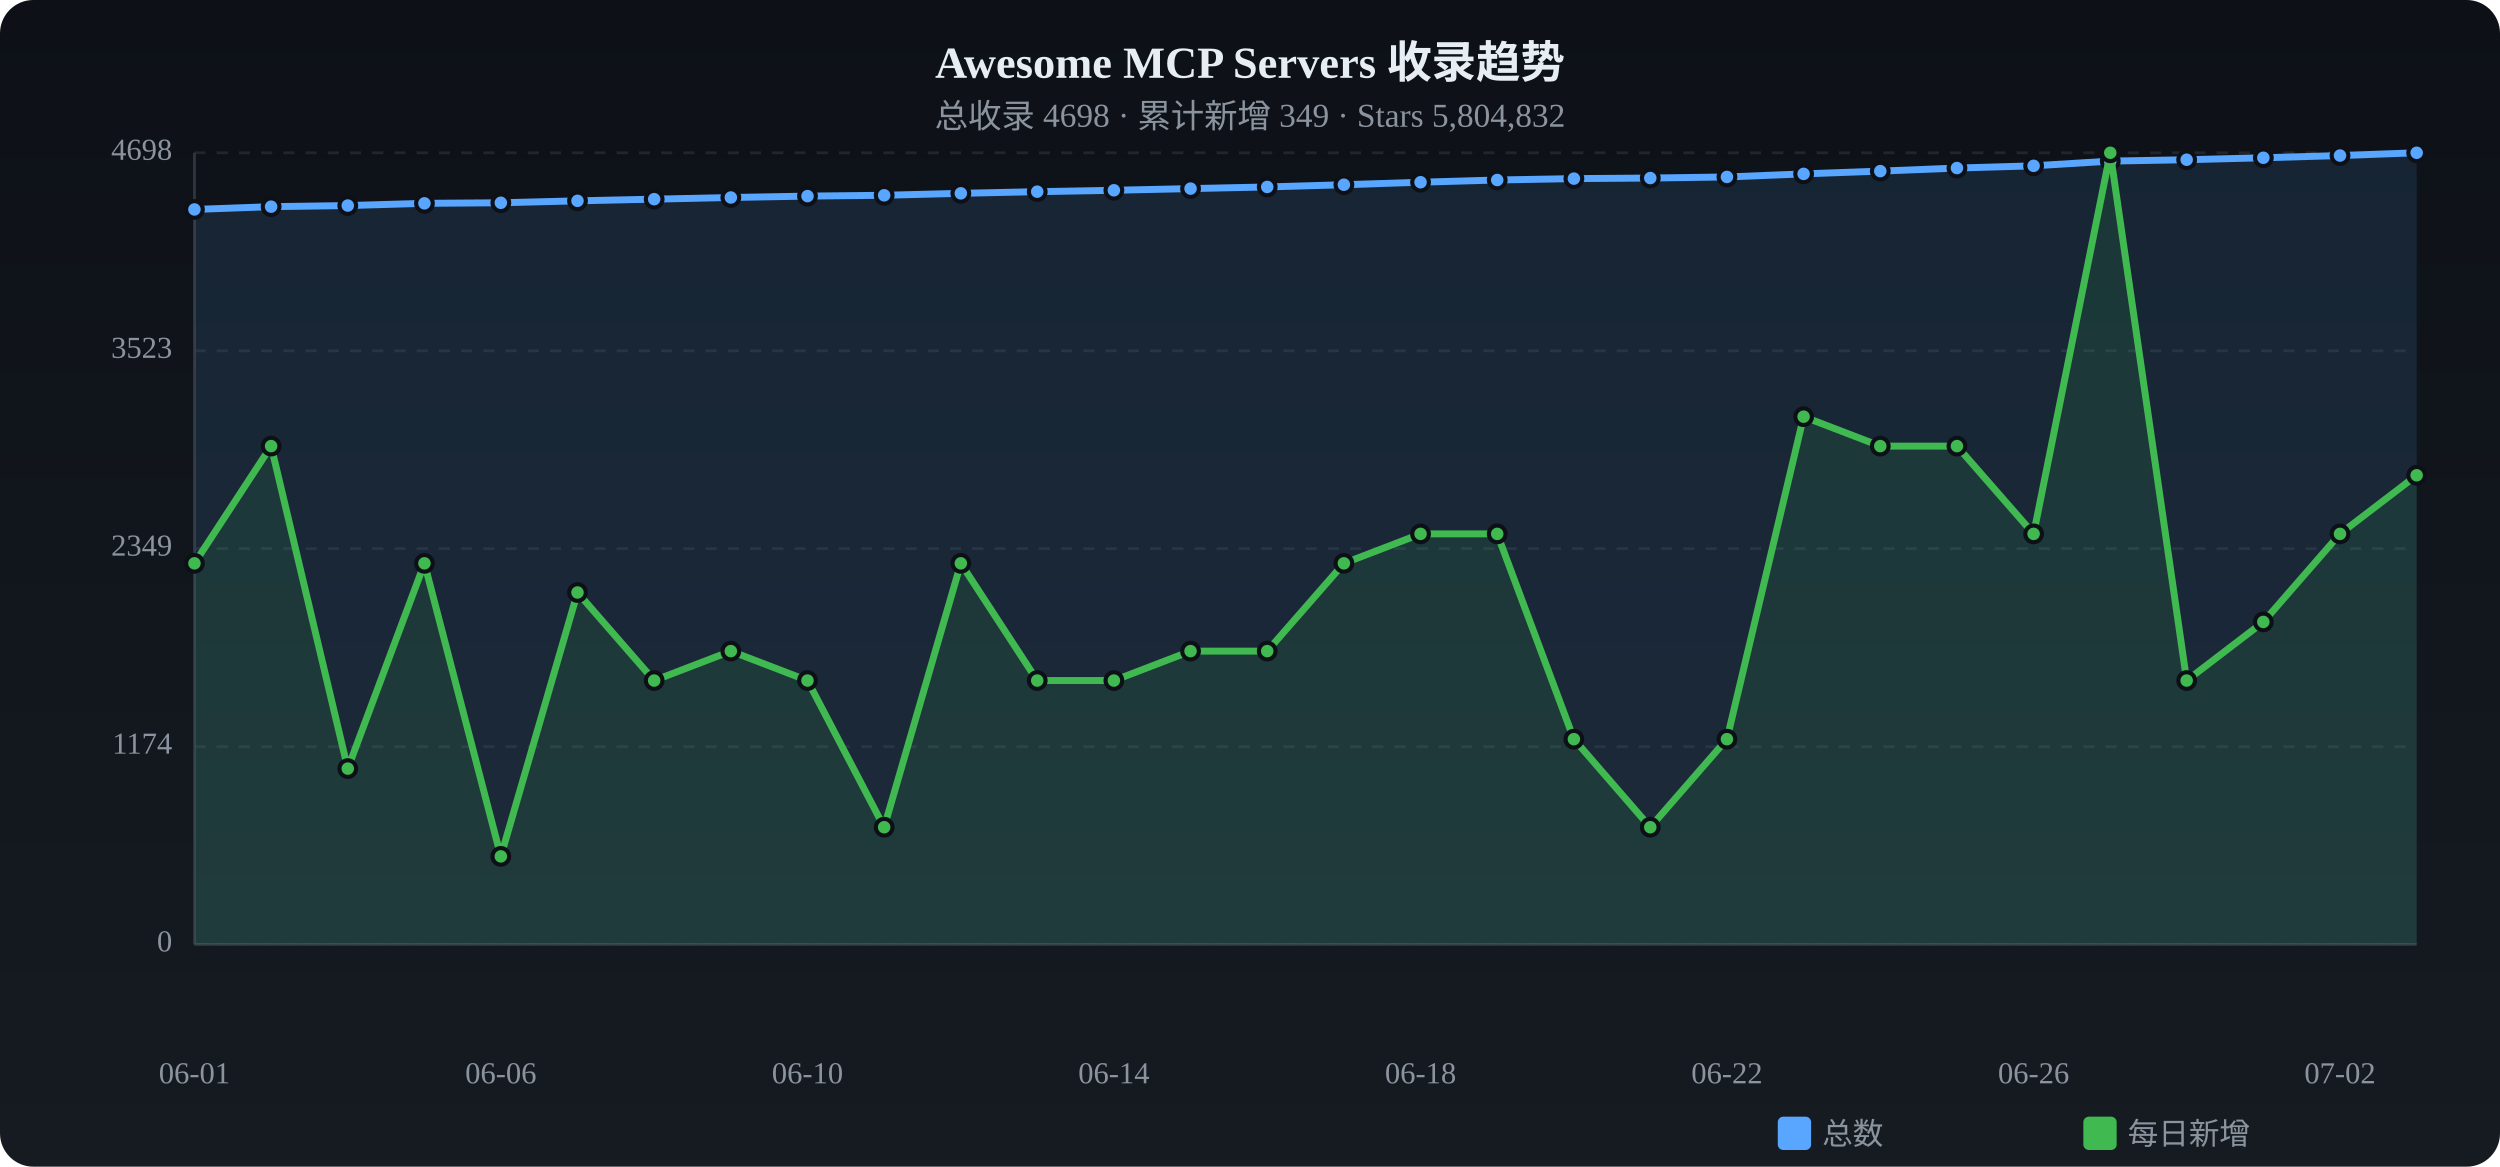
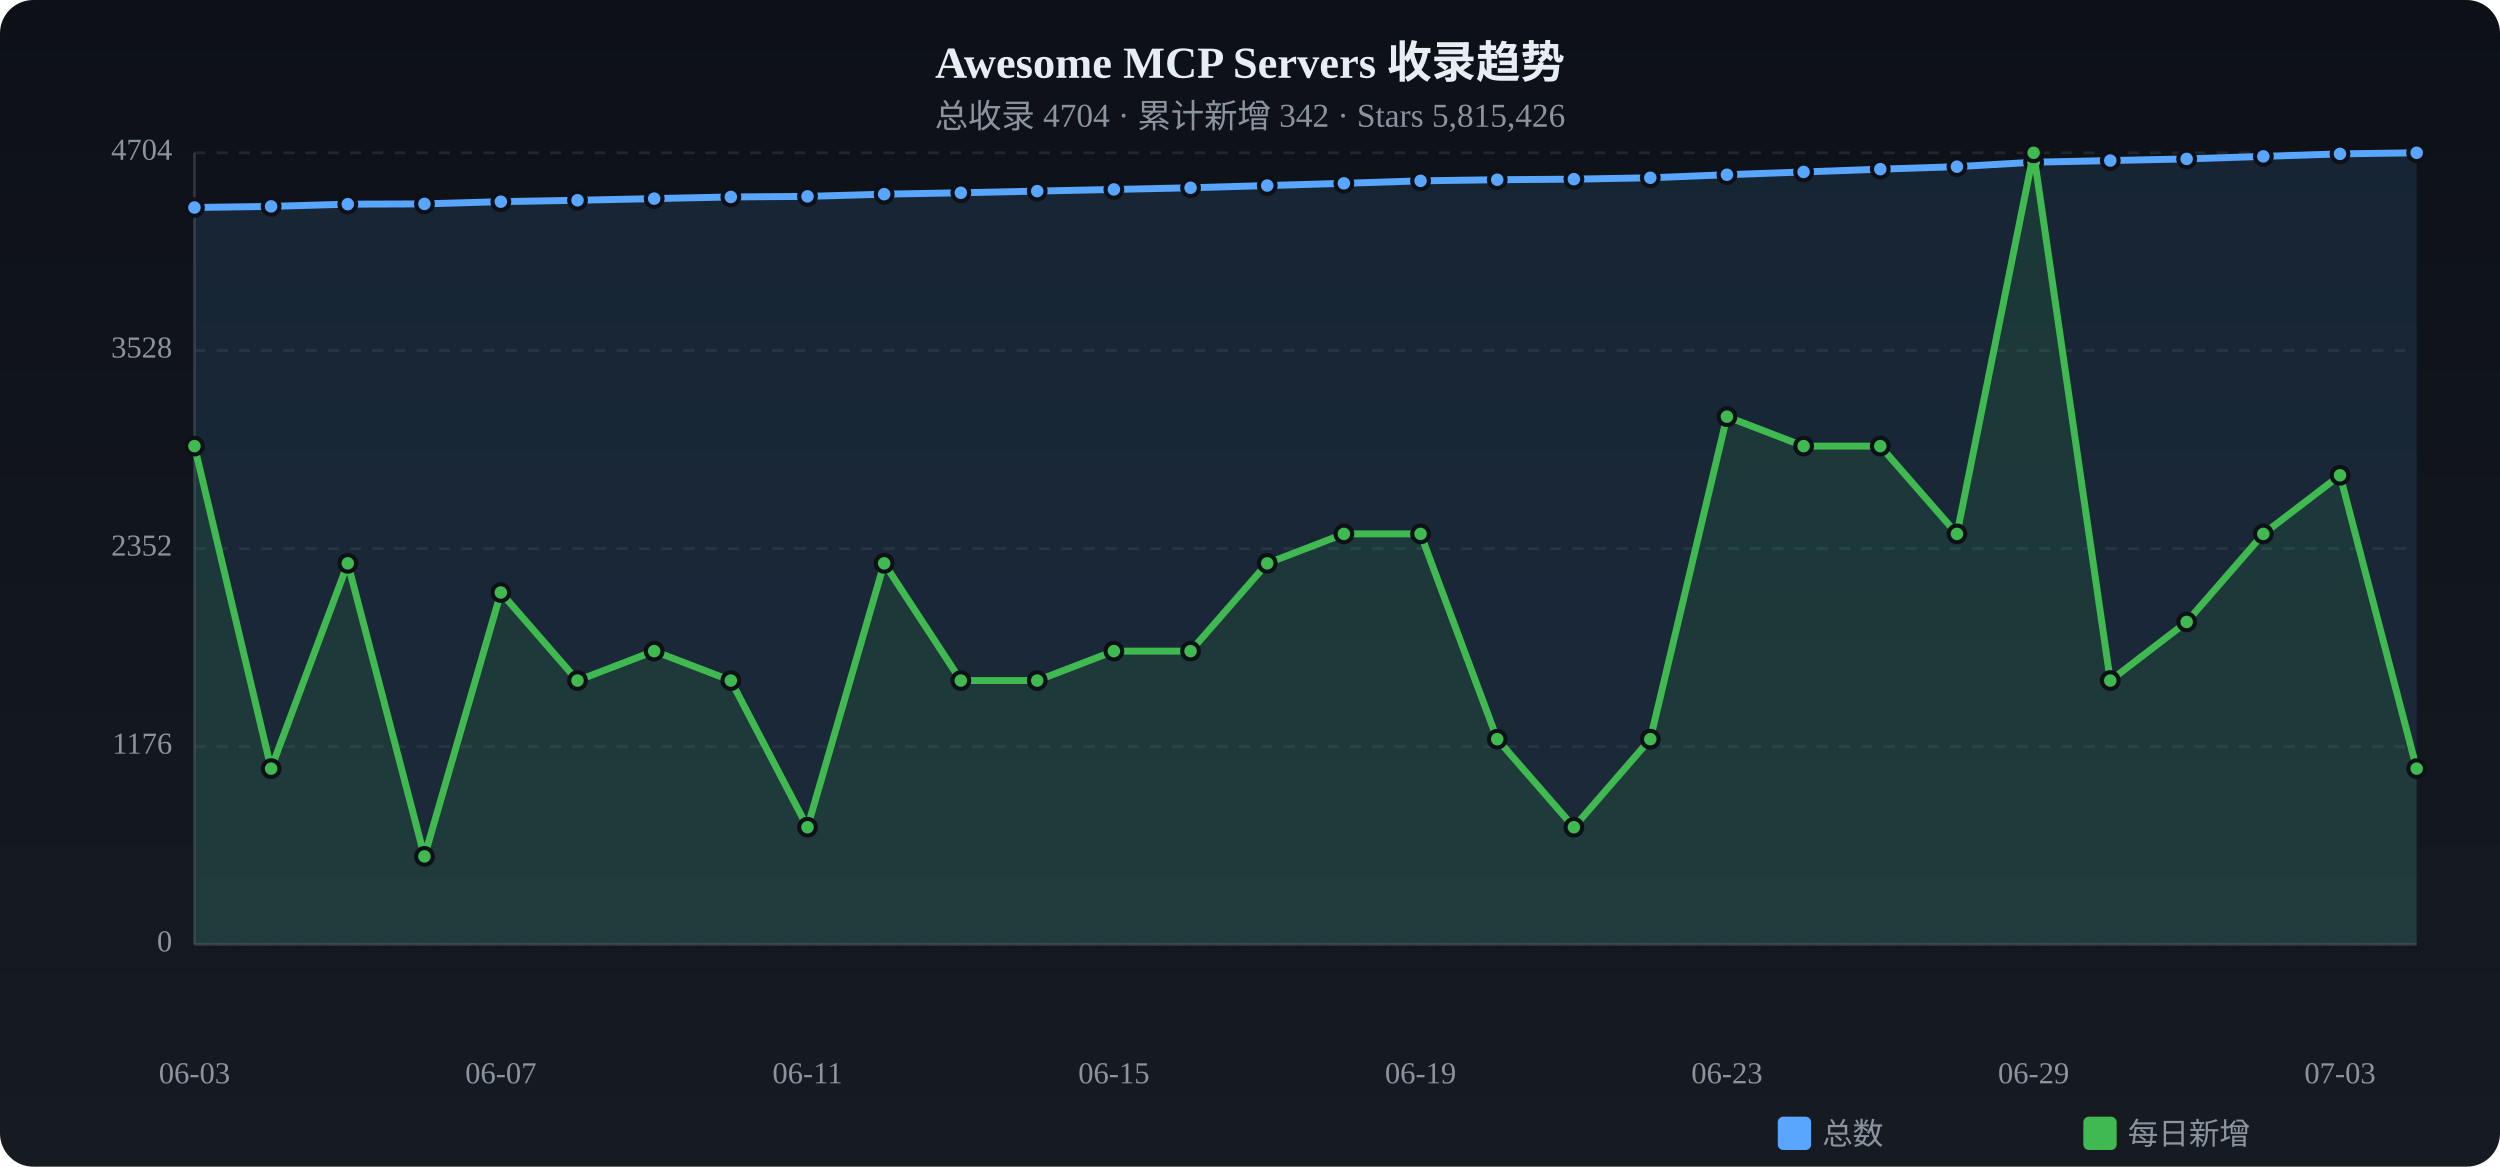
<svg xmlns="http://www.w3.org/2000/svg" viewBox="0 0 900 420" width="900" height="420">
  <defs>
    <linearGradient id="tbg" x1="0%" y1="0%" x2="0%" y2="100%">
      <stop offset="0%" stop-color="#0d1117" />
      <stop offset="100%" stop-color="#161b22" />
    </linearGradient>
  </defs>
  <rect width="900" height="420" rx="12" fill="url(#tbg)" />
  <text x="450.0" y="28" text-anchor="middle" fill="#e6edf3" font-size="16" font-weight="bold">Awesome MCP Servers 收录趋势</text>
-   <text x="450.0" y="46" text-anchor="middle" fill="#8b949e" font-size="12">总收录 4698 · 累计新增 349 · Stars 5,804,832</text>
+   <text x="450.0" y="46" text-anchor="middle" fill="#8b949e" font-size="12">总收录 4704 · 累计新增 342 · Stars 5,815,426</text>
  <text x="62" y="340.0" text-anchor="end" fill="#8b949e" font-size="11" dominant-baseline="middle">0</text>
  <line x1="70" y1="340.0" x2="870" y2="340.0" stroke="#21262d" stroke-dasharray="4 4" />
-   <text x="62" y="268.8" text-anchor="end" fill="#8b949e" font-size="11" dominant-baseline="middle">1174</text>
+   <text x="62" y="268.8" text-anchor="end" fill="#8b949e" font-size="11" dominant-baseline="middle">1176</text>
  <line x1="70" y1="268.8" x2="870" y2="268.8" stroke="#21262d" stroke-dasharray="4 4" />
-   <text x="62" y="197.5" text-anchor="end" fill="#8b949e" font-size="11" dominant-baseline="middle">2349</text>
+   <text x="62" y="197.5" text-anchor="end" fill="#8b949e" font-size="11" dominant-baseline="middle">2352</text>
  <line x1="70" y1="197.5" x2="870" y2="197.5" stroke="#21262d" stroke-dasharray="4 4" />
-   <text x="62" y="126.3" text-anchor="end" fill="#8b949e" font-size="11" dominant-baseline="middle">3523</text>
-   <line x1="70" y1="126.3" x2="870" y2="126.3" stroke="#21262d" stroke-dasharray="4 4" />
-   <text x="62" y="55.0" text-anchor="end" fill="#8b949e" font-size="11" dominant-baseline="middle">4698</text>
+   <text x="62" y="126.2" text-anchor="end" fill="#8b949e" font-size="11" dominant-baseline="middle">3528</text>
+   <line x1="70" y1="126.2" x2="870" y2="126.2" stroke="#21262d" stroke-dasharray="4 4" />
+   <text x="62" y="55.0" text-anchor="end" fill="#8b949e" font-size="11" dominant-baseline="middle">4704</text>
  <line x1="70" y1="55.0" x2="870" y2="55.0" stroke="#21262d" stroke-dasharray="4 4" />
  <line x1="70" y1="55" x2="70" y2="340" stroke="#30363d" />
  <line x1="70" y1="340" x2="870" y2="340" stroke="#30363d" />
-   <path d="M70.0,75.4 L97.6,74.4 L125.2,74.0 L152.8,73.2 L180.3,73.0 L207.9,72.3 L235.5,71.7 L263.1,71.1 L290.7,70.6 L318.3,70.3 L345.9,69.6 L373.4,69.0 L401.0,68.5 L428.6,67.9 L456.2,67.3 L483.8,66.5 L511.4,65.6 L539.0,64.8 L566.6,64.3 L594.1,64.1 L621.7,63.7 L649.3,62.6 L676.9,61.6 L704.5,60.5 L732.1,59.7 L759.7,58.0 L787.2,57.5 L814.8,56.8 L842.4,56.0 L870.0,55.0 L870.0,340 L70.0,340 Z" fill="#58a6ff" opacity="0.12" />
-   <polyline points="70.0,75.4 97.6,74.4 125.2,74.0 152.8,73.2 180.3,73.0 207.9,72.3 235.5,71.7 263.1,71.1 290.7,70.6 318.3,70.3 345.9,69.6 373.4,69.0 401.0,68.5 428.6,67.9 456.2,67.3 483.8,66.5 511.4,65.6 539.0,64.8 566.6,64.3 594.1,64.1 621.7,63.7 649.3,62.6 676.9,61.6 704.5,60.5 732.1,59.7 759.7,58.0 787.2,57.5 814.8,56.8 842.4,56.0 870.0,55.0" fill="none" stroke="#58a6ff" stroke-width="2.5" stroke-linecap="round" stroke-linejoin="round" />
-   <circle cx="70.0" cy="75.4" r="3" fill="#58a6ff" stroke="#0d1117" stroke-width="1.5" />
-   <circle cx="97.6" cy="74.4" r="3" fill="#58a6ff" stroke="#0d1117" stroke-width="1.5" />
-   <circle cx="125.2" cy="74.0" r="3" fill="#58a6ff" stroke="#0d1117" stroke-width="1.5" />
-   <circle cx="152.8" cy="73.2" r="3" fill="#58a6ff" stroke="#0d1117" stroke-width="1.5" />
-   <circle cx="180.3" cy="73.0" r="3" fill="#58a6ff" stroke="#0d1117" stroke-width="1.5" />
-   <circle cx="207.9" cy="72.3" r="3" fill="#58a6ff" stroke="#0d1117" stroke-width="1.5" />
-   <circle cx="235.5" cy="71.7" r="3" fill="#58a6ff" stroke="#0d1117" stroke-width="1.5" />
-   <circle cx="263.1" cy="71.1" r="3" fill="#58a6ff" stroke="#0d1117" stroke-width="1.5" />
-   <circle cx="290.7" cy="70.6" r="3" fill="#58a6ff" stroke="#0d1117" stroke-width="1.5" />
-   <circle cx="318.3" cy="70.3" r="3" fill="#58a6ff" stroke="#0d1117" stroke-width="1.5" />
-   <circle cx="345.9" cy="69.6" r="3" fill="#58a6ff" stroke="#0d1117" stroke-width="1.5" />
-   <circle cx="373.4" cy="69.0" r="3" fill="#58a6ff" stroke="#0d1117" stroke-width="1.5" />
-   <circle cx="401.0" cy="68.5" r="3" fill="#58a6ff" stroke="#0d1117" stroke-width="1.5" />
-   <circle cx="428.6" cy="67.9" r="3" fill="#58a6ff" stroke="#0d1117" stroke-width="1.5" />
-   <circle cx="456.2" cy="67.3" r="3" fill="#58a6ff" stroke="#0d1117" stroke-width="1.5" />
-   <circle cx="483.8" cy="66.5" r="3" fill="#58a6ff" stroke="#0d1117" stroke-width="1.5" />
-   <circle cx="511.4" cy="65.6" r="3" fill="#58a6ff" stroke="#0d1117" stroke-width="1.5" />
-   <circle cx="539.0" cy="64.8" r="3" fill="#58a6ff" stroke="#0d1117" stroke-width="1.5" />
-   <circle cx="566.6" cy="64.3" r="3" fill="#58a6ff" stroke="#0d1117" stroke-width="1.5" />
-   <circle cx="594.1" cy="64.1" r="3" fill="#58a6ff" stroke="#0d1117" stroke-width="1.5" />
-   <circle cx="621.7" cy="63.7" r="3" fill="#58a6ff" stroke="#0d1117" stroke-width="1.5" />
-   <circle cx="649.3" cy="62.6" r="3" fill="#58a6ff" stroke="#0d1117" stroke-width="1.5" />
-   <circle cx="676.9" cy="61.6" r="3" fill="#58a6ff" stroke="#0d1117" stroke-width="1.5" />
-   <circle cx="704.5" cy="60.5" r="3" fill="#58a6ff" stroke="#0d1117" stroke-width="1.5" />
-   <circle cx="732.1" cy="59.7" r="3" fill="#58a6ff" stroke="#0d1117" stroke-width="1.5" />
-   <circle cx="759.7" cy="58.0" r="3" fill="#58a6ff" stroke="#0d1117" stroke-width="1.5" />
-   <circle cx="787.2" cy="57.5" r="3" fill="#58a6ff" stroke="#0d1117" stroke-width="1.5" />
-   <circle cx="814.8" cy="56.8" r="3" fill="#58a6ff" stroke="#0d1117" stroke-width="1.5" />
-   <circle cx="842.4" cy="56.0" r="3" fill="#58a6ff" stroke="#0d1117" stroke-width="1.5" />
+   <path d="M70.0,74.7 L97.6,74.3 L125.2,73.5 L152.8,73.4 L180.3,72.6 L207.9,72.1 L235.5,71.5 L263.1,70.9 L290.7,70.7 L318.3,69.9 L345.9,69.4 L373.4,68.8 L401.0,68.2 L428.6,67.6 L456.2,66.8 L483.8,66.0 L511.4,65.1 L539.0,64.7 L566.6,64.5 L594.1,64.0 L621.7,62.9 L649.3,61.9 L676.9,60.9 L704.5,60.0 L732.1,58.4 L759.7,57.8 L787.2,57.2 L814.8,56.3 L842.4,55.4 L870.0,55.0 L870.0,340 L70.0,340 Z" fill="#58a6ff" opacity="0.12" />
+   <polyline points="70.0,74.7 97.6,74.3 125.2,73.5 152.8,73.4 180.3,72.6 207.9,72.1 235.5,71.5 263.1,70.9 290.7,70.7 318.3,69.9 345.9,69.4 373.4,68.8 401.0,68.2 428.6,67.6 456.2,66.8 483.8,66.0 511.4,65.1 539.0,64.7 566.6,64.5 594.1,64.0 621.7,62.9 649.3,61.9 676.9,60.9 704.5,60.0 732.1,58.4 759.7,57.8 787.2,57.2 814.8,56.3 842.4,55.4 870.0,55.0" fill="none" stroke="#58a6ff" stroke-width="2.5" stroke-linecap="round" stroke-linejoin="round" />
+   <circle cx="70.0" cy="74.7" r="3" fill="#58a6ff" stroke="#0d1117" stroke-width="1.5" />
+   <circle cx="97.6" cy="74.3" r="3" fill="#58a6ff" stroke="#0d1117" stroke-width="1.5" />
+   <circle cx="125.2" cy="73.5" r="3" fill="#58a6ff" stroke="#0d1117" stroke-width="1.5" />
+   <circle cx="152.8" cy="73.4" r="3" fill="#58a6ff" stroke="#0d1117" stroke-width="1.5" />
+   <circle cx="180.3" cy="72.6" r="3" fill="#58a6ff" stroke="#0d1117" stroke-width="1.5" />
+   <circle cx="207.9" cy="72.1" r="3" fill="#58a6ff" stroke="#0d1117" stroke-width="1.5" />
+   <circle cx="235.5" cy="71.5" r="3" fill="#58a6ff" stroke="#0d1117" stroke-width="1.5" />
+   <circle cx="263.1" cy="70.9" r="3" fill="#58a6ff" stroke="#0d1117" stroke-width="1.5" />
+   <circle cx="290.7" cy="70.7" r="3" fill="#58a6ff" stroke="#0d1117" stroke-width="1.5" />
+   <circle cx="318.3" cy="69.9" r="3" fill="#58a6ff" stroke="#0d1117" stroke-width="1.5" />
+   <circle cx="345.9" cy="69.4" r="3" fill="#58a6ff" stroke="#0d1117" stroke-width="1.5" />
+   <circle cx="373.4" cy="68.8" r="3" fill="#58a6ff" stroke="#0d1117" stroke-width="1.5" />
+   <circle cx="401.0" cy="68.2" r="3" fill="#58a6ff" stroke="#0d1117" stroke-width="1.5" />
+   <circle cx="428.6" cy="67.6" r="3" fill="#58a6ff" stroke="#0d1117" stroke-width="1.5" />
+   <circle cx="456.2" cy="66.8" r="3" fill="#58a6ff" stroke="#0d1117" stroke-width="1.5" />
+   <circle cx="483.8" cy="66.0" r="3" fill="#58a6ff" stroke="#0d1117" stroke-width="1.5" />
+   <circle cx="511.4" cy="65.1" r="3" fill="#58a6ff" stroke="#0d1117" stroke-width="1.5" />
+   <circle cx="539.0" cy="64.7" r="3" fill="#58a6ff" stroke="#0d1117" stroke-width="1.5" />
+   <circle cx="566.6" cy="64.5" r="3" fill="#58a6ff" stroke="#0d1117" stroke-width="1.5" />
+   <circle cx="594.1" cy="64.0" r="3" fill="#58a6ff" stroke="#0d1117" stroke-width="1.5" />
+   <circle cx="621.7" cy="62.9" r="3" fill="#58a6ff" stroke="#0d1117" stroke-width="1.5" />
+   <circle cx="649.3" cy="61.9" r="3" fill="#58a6ff" stroke="#0d1117" stroke-width="1.5" />
+   <circle cx="676.9" cy="60.9" r="3" fill="#58a6ff" stroke="#0d1117" stroke-width="1.5" />
+   <circle cx="704.5" cy="60.0" r="3" fill="#58a6ff" stroke="#0d1117" stroke-width="1.5" />
+   <circle cx="732.1" cy="58.4" r="3" fill="#58a6ff" stroke="#0d1117" stroke-width="1.5" />
+   <circle cx="759.7" cy="57.8" r="3" fill="#58a6ff" stroke="#0d1117" stroke-width="1.5" />
+   <circle cx="787.2" cy="57.2" r="3" fill="#58a6ff" stroke="#0d1117" stroke-width="1.5" />
+   <circle cx="814.8" cy="56.3" r="3" fill="#58a6ff" stroke="#0d1117" stroke-width="1.5" />
+   <circle cx="842.4" cy="55.4" r="3" fill="#58a6ff" stroke="#0d1117" stroke-width="1.5" />
  <circle cx="870.0" cy="55.0" r="3" fill="#58a6ff" stroke="#0d1117" stroke-width="1.5" />
-   <path d="M70.0,202.8 L97.6,160.6 L125.2,276.7 L152.8,202.8 L180.3,308.3 L207.9,213.3 L235.5,245.0 L263.1,234.4 L290.7,245.0 L318.3,297.8 L345.9,202.8 L373.4,245.0 L401.0,245.0 L428.6,234.4 L456.2,234.4 L483.8,202.8 L511.4,192.2 L539.0,192.2 L566.6,266.1 L594.1,297.8 L621.7,266.1 L649.3,150.0 L676.9,160.6 L704.5,160.6 L732.1,192.2 L759.7,55.0 L787.2,245.0 L814.8,223.9 L842.4,192.2 L870.0,171.1 L870.0,340 L70.0,340 Z" fill="#3fb950" opacity="0.12" />
-   <polyline points="70.0,202.8 97.6,160.6 125.2,276.7 152.8,202.8 180.3,308.3 207.9,213.3 235.5,245.0 263.1,234.4 290.7,245.0 318.3,297.8 345.9,202.8 373.4,245.0 401.0,245.0 428.6,234.4 456.2,234.4 483.8,202.8 511.4,192.2 539.0,192.2 566.6,266.1 594.1,297.8 621.7,266.1 649.3,150.0 676.9,160.6 704.5,160.6 732.1,192.2 759.7,55.0 787.2,245.0 814.8,223.9 842.4,192.2 870.0,171.1" fill="none" stroke="#3fb950" stroke-width="2.5" stroke-linecap="round" stroke-linejoin="round" />
-   <circle cx="70.0" cy="202.8" r="3" fill="#3fb950" stroke="#0d1117" stroke-width="1.5" />
-   <circle cx="97.6" cy="160.6" r="3" fill="#3fb950" stroke="#0d1117" stroke-width="1.5" />
-   <circle cx="125.2" cy="276.7" r="3" fill="#3fb950" stroke="#0d1117" stroke-width="1.5" />
-   <circle cx="152.8" cy="202.8" r="3" fill="#3fb950" stroke="#0d1117" stroke-width="1.5" />
-   <circle cx="180.3" cy="308.3" r="3" fill="#3fb950" stroke="#0d1117" stroke-width="1.5" />
-   <circle cx="207.9" cy="213.3" r="3" fill="#3fb950" stroke="#0d1117" stroke-width="1.5" />
-   <circle cx="235.5" cy="245.0" r="3" fill="#3fb950" stroke="#0d1117" stroke-width="1.5" />
-   <circle cx="263.1" cy="234.4" r="3" fill="#3fb950" stroke="#0d1117" stroke-width="1.5" />
-   <circle cx="290.7" cy="245.0" r="3" fill="#3fb950" stroke="#0d1117" stroke-width="1.5" />
-   <circle cx="318.3" cy="297.8" r="3" fill="#3fb950" stroke="#0d1117" stroke-width="1.5" />
-   <circle cx="345.9" cy="202.8" r="3" fill="#3fb950" stroke="#0d1117" stroke-width="1.5" />
+   <path d="M70.0,160.6 L97.6,276.7 L125.2,202.8 L152.8,308.3 L180.3,213.3 L207.9,245.0 L235.5,234.4 L263.1,245.0 L290.7,297.8 L318.3,202.8 L345.9,245.0 L373.4,245.0 L401.0,234.4 L428.6,234.4 L456.2,202.8 L483.8,192.2 L511.4,192.2 L539.0,266.1 L566.6,297.8 L594.1,266.1 L621.7,150.0 L649.3,160.6 L676.9,160.6 L704.5,192.2 L732.1,55.0 L759.7,245.0 L787.2,223.9 L814.8,192.2 L842.4,171.1 L870.0,276.7 L870.0,340 L70.0,340 Z" fill="#3fb950" opacity="0.12" />
+   <polyline points="70.0,160.6 97.6,276.7 125.2,202.8 152.8,308.3 180.3,213.3 207.9,245.0 235.5,234.4 263.1,245.0 290.7,297.8 318.3,202.8 345.9,245.0 373.4,245.0 401.0,234.4 428.6,234.4 456.2,202.8 483.8,192.2 511.4,192.2 539.0,266.1 566.6,297.8 594.1,266.1 621.7,150.0 649.3,160.6 676.9,160.6 704.5,192.2 732.1,55.0 759.7,245.0 787.2,223.9 814.8,192.2 842.4,171.1 870.0,276.7" fill="none" stroke="#3fb950" stroke-width="2.5" stroke-linecap="round" stroke-linejoin="round" />
+   <circle cx="70.0" cy="160.6" r="3" fill="#3fb950" stroke="#0d1117" stroke-width="1.5" />
+   <circle cx="97.6" cy="276.7" r="3" fill="#3fb950" stroke="#0d1117" stroke-width="1.5" />
+   <circle cx="125.2" cy="202.8" r="3" fill="#3fb950" stroke="#0d1117" stroke-width="1.5" />
+   <circle cx="152.8" cy="308.3" r="3" fill="#3fb950" stroke="#0d1117" stroke-width="1.5" />
+   <circle cx="180.3" cy="213.3" r="3" fill="#3fb950" stroke="#0d1117" stroke-width="1.5" />
+   <circle cx="207.9" cy="245.0" r="3" fill="#3fb950" stroke="#0d1117" stroke-width="1.5" />
+   <circle cx="235.5" cy="234.4" r="3" fill="#3fb950" stroke="#0d1117" stroke-width="1.5" />
+   <circle cx="263.1" cy="245.0" r="3" fill="#3fb950" stroke="#0d1117" stroke-width="1.5" />
+   <circle cx="290.7" cy="297.8" r="3" fill="#3fb950" stroke="#0d1117" stroke-width="1.5" />
+   <circle cx="318.3" cy="202.8" r="3" fill="#3fb950" stroke="#0d1117" stroke-width="1.5" />
+   <circle cx="345.9" cy="245.0" r="3" fill="#3fb950" stroke="#0d1117" stroke-width="1.5" />
  <circle cx="373.4" cy="245.0" r="3" fill="#3fb950" stroke="#0d1117" stroke-width="1.5" />
-   <circle cx="401.0" cy="245.0" r="3" fill="#3fb950" stroke="#0d1117" stroke-width="1.5" />
+   <circle cx="401.0" cy="234.4" r="3" fill="#3fb950" stroke="#0d1117" stroke-width="1.5" />
  <circle cx="428.6" cy="234.4" r="3" fill="#3fb950" stroke="#0d1117" stroke-width="1.5" />
-   <circle cx="456.2" cy="234.4" r="3" fill="#3fb950" stroke="#0d1117" stroke-width="1.5" />
-   <circle cx="483.8" cy="202.8" r="3" fill="#3fb950" stroke="#0d1117" stroke-width="1.5" />
+   <circle cx="456.2" cy="202.8" r="3" fill="#3fb950" stroke="#0d1117" stroke-width="1.5" />
+   <circle cx="483.8" cy="192.2" r="3" fill="#3fb950" stroke="#0d1117" stroke-width="1.5" />
  <circle cx="511.4" cy="192.2" r="3" fill="#3fb950" stroke="#0d1117" stroke-width="1.5" />
-   <circle cx="539.0" cy="192.2" r="3" fill="#3fb950" stroke="#0d1117" stroke-width="1.5" />
-   <circle cx="566.6" cy="266.1" r="3" fill="#3fb950" stroke="#0d1117" stroke-width="1.5" />
-   <circle cx="594.1" cy="297.8" r="3" fill="#3fb950" stroke="#0d1117" stroke-width="1.5" />
-   <circle cx="621.7" cy="266.1" r="3" fill="#3fb950" stroke="#0d1117" stroke-width="1.5" />
-   <circle cx="649.3" cy="150.0" r="3" fill="#3fb950" stroke="#0d1117" stroke-width="1.5" />
+   <circle cx="539.0" cy="266.1" r="3" fill="#3fb950" stroke="#0d1117" stroke-width="1.5" />
+   <circle cx="566.6" cy="297.8" r="3" fill="#3fb950" stroke="#0d1117" stroke-width="1.5" />
+   <circle cx="594.1" cy="266.1" r="3" fill="#3fb950" stroke="#0d1117" stroke-width="1.5" />
+   <circle cx="621.7" cy="150.0" r="3" fill="#3fb950" stroke="#0d1117" stroke-width="1.5" />
+   <circle cx="649.3" cy="160.6" r="3" fill="#3fb950" stroke="#0d1117" stroke-width="1.5" />
  <circle cx="676.9" cy="160.6" r="3" fill="#3fb950" stroke="#0d1117" stroke-width="1.5" />
-   <circle cx="704.5" cy="160.6" r="3" fill="#3fb950" stroke="#0d1117" stroke-width="1.5" />
-   <circle cx="732.1" cy="192.2" r="3" fill="#3fb950" stroke="#0d1117" stroke-width="1.5" />
-   <circle cx="759.7" cy="55.0" r="3" fill="#3fb950" stroke="#0d1117" stroke-width="1.5" />
-   <circle cx="787.2" cy="245.0" r="3" fill="#3fb950" stroke="#0d1117" stroke-width="1.5" />
-   <circle cx="814.8" cy="223.9" r="3" fill="#3fb950" stroke="#0d1117" stroke-width="1.5" />
-   <circle cx="842.4" cy="192.2" r="3" fill="#3fb950" stroke="#0d1117" stroke-width="1.5" />
-   <circle cx="870.0" cy="171.1" r="3" fill="#3fb950" stroke="#0d1117" stroke-width="1.5" />
-   <text x="70.0" y="390" text-anchor="middle" fill="#8b949e" font-size="11">06-01</text>
-   <text x="180.3" y="390" text-anchor="middle" fill="#8b949e" font-size="11">06-06</text>
-   <text x="290.7" y="390" text-anchor="middle" fill="#8b949e" font-size="11">06-10</text>
-   <text x="401.0" y="390" text-anchor="middle" fill="#8b949e" font-size="11">06-14</text>
-   <text x="511.4" y="390" text-anchor="middle" fill="#8b949e" font-size="11">06-18</text>
-   <text x="621.7" y="390" text-anchor="middle" fill="#8b949e" font-size="11">06-22</text>
-   <text x="732.1" y="390" text-anchor="middle" fill="#8b949e" font-size="11">06-26</text>
-   <text x="842.4" y="390" text-anchor="middle" fill="#8b949e" font-size="11">07-02</text>
+   <circle cx="704.5" cy="192.2" r="3" fill="#3fb950" stroke="#0d1117" stroke-width="1.5" />
+   <circle cx="732.1" cy="55.0" r="3" fill="#3fb950" stroke="#0d1117" stroke-width="1.5" />
+   <circle cx="759.7" cy="245.0" r="3" fill="#3fb950" stroke="#0d1117" stroke-width="1.5" />
+   <circle cx="787.2" cy="223.9" r="3" fill="#3fb950" stroke="#0d1117" stroke-width="1.5" />
+   <circle cx="814.8" cy="192.2" r="3" fill="#3fb950" stroke="#0d1117" stroke-width="1.5" />
+   <circle cx="842.4" cy="171.1" r="3" fill="#3fb950" stroke="#0d1117" stroke-width="1.5" />
+   <circle cx="870.0" cy="276.7" r="3" fill="#3fb950" stroke="#0d1117" stroke-width="1.5" />
+   <text x="70.0" y="390" text-anchor="middle" fill="#8b949e" font-size="11">06-03</text>
+   <text x="180.3" y="390" text-anchor="middle" fill="#8b949e" font-size="11">06-07</text>
+   <text x="290.7" y="390" text-anchor="middle" fill="#8b949e" font-size="11">06-11</text>
+   <text x="401.0" y="390" text-anchor="middle" fill="#8b949e" font-size="11">06-15</text>
+   <text x="511.4" y="390" text-anchor="middle" fill="#8b949e" font-size="11">06-19</text>
+   <text x="621.7" y="390" text-anchor="middle" fill="#8b949e" font-size="11">06-23</text>
+   <text x="732.1" y="390" text-anchor="middle" fill="#8b949e" font-size="11">06-29</text>
+   <text x="842.4" y="390" text-anchor="middle" fill="#8b949e" font-size="11">07-03</text>
  <rect x="640" y="402" width="12" height="12" rx="2" fill="#58a6ff" />
  <text x="656" y="412" fill="#8b949e" font-size="11">总数</text>
  <rect x="750" y="402" width="12" height="12" rx="2" fill="#3fb950" />
  <text x="766" y="412" fill="#8b949e" font-size="11">每日新增</text>
</svg>
